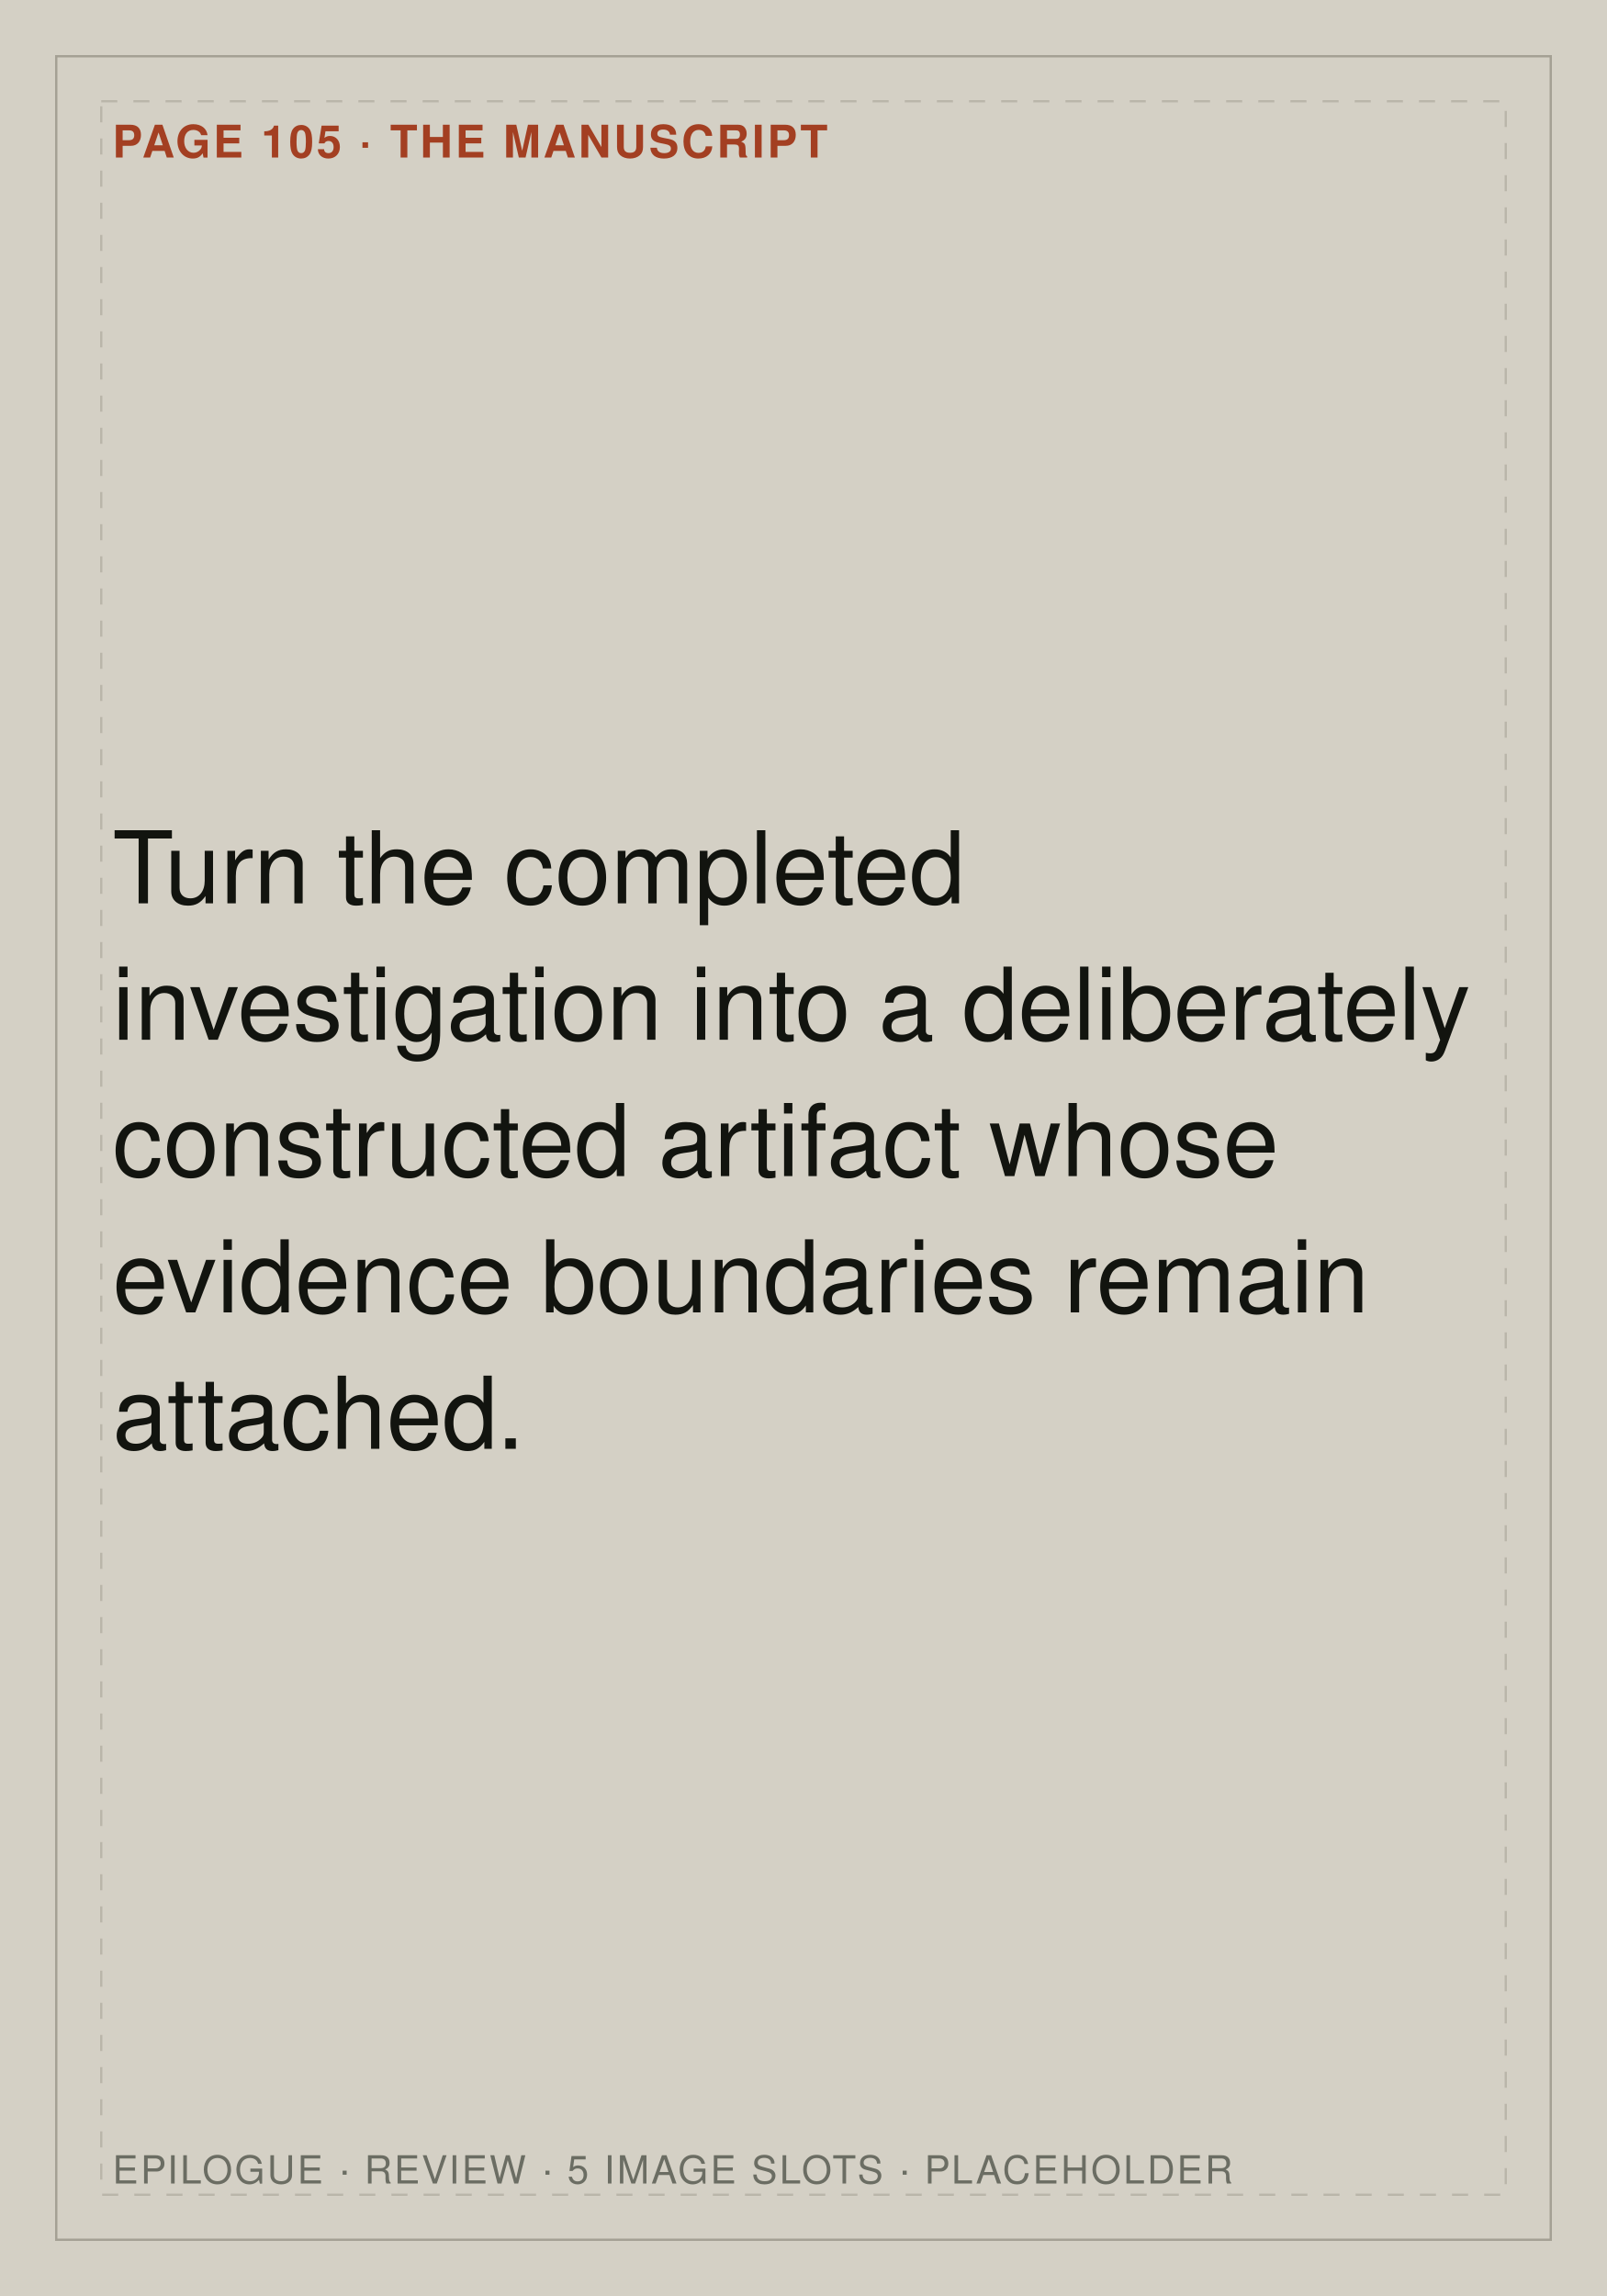
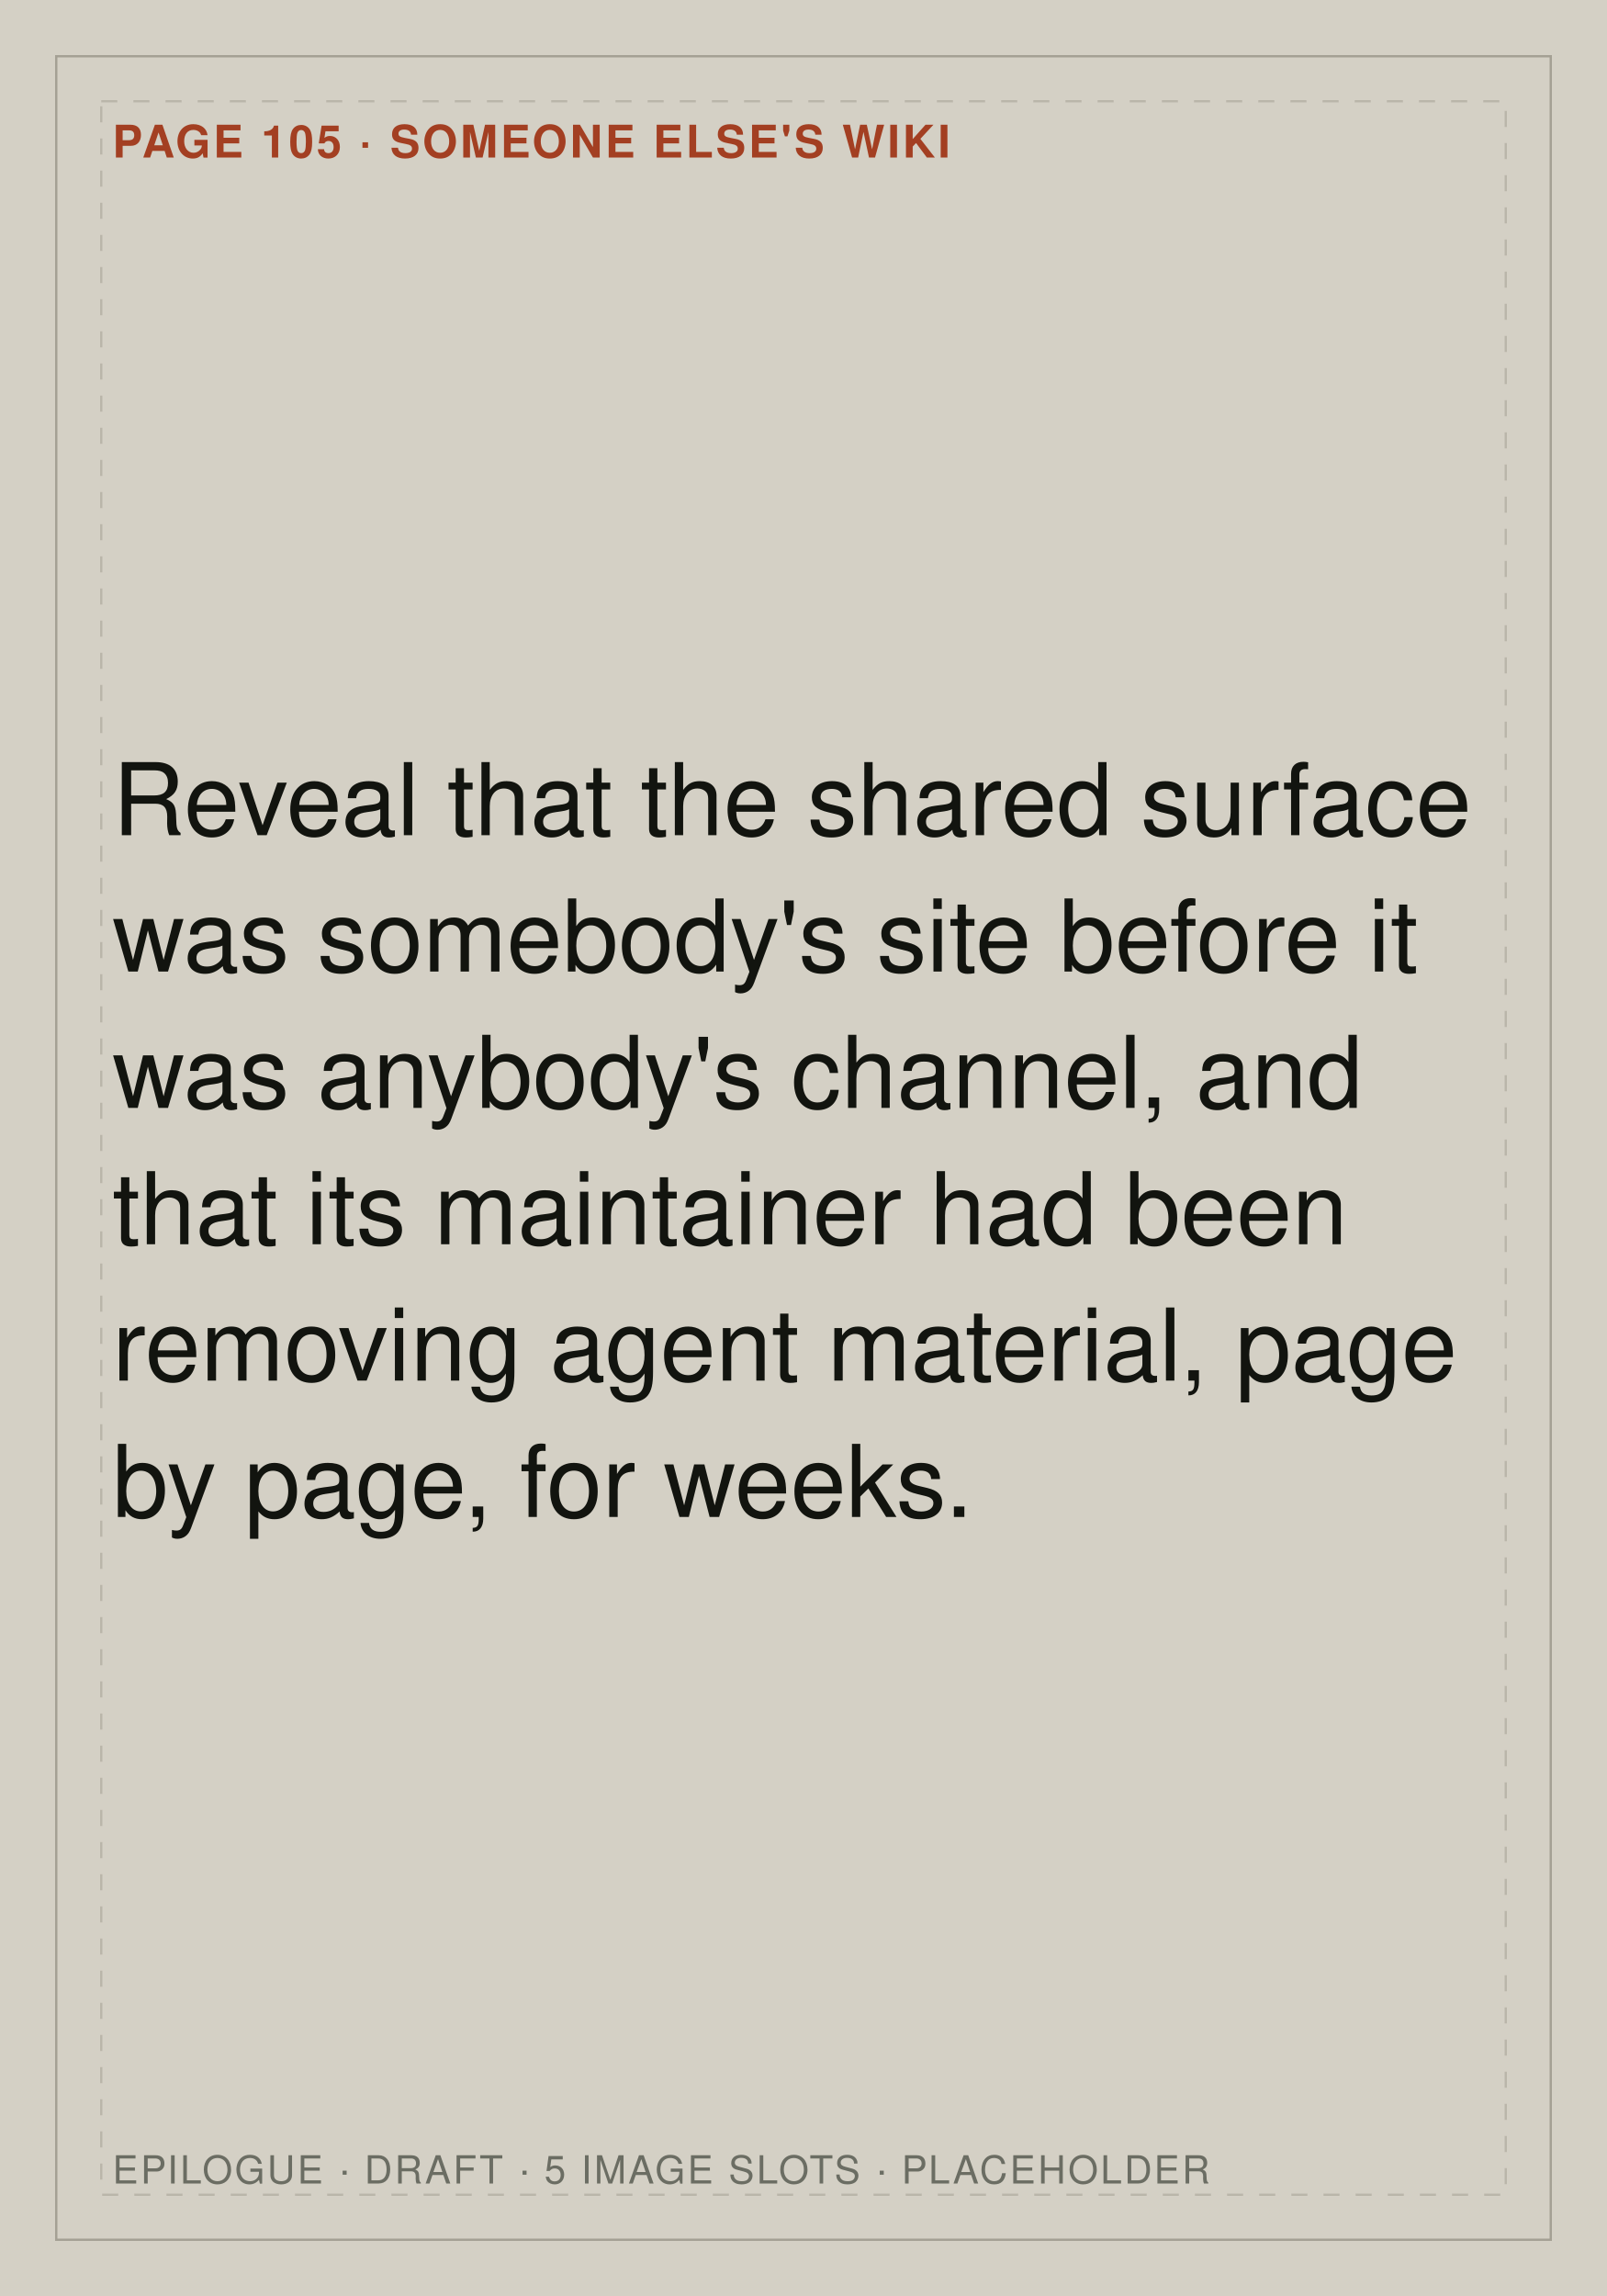
<svg xmlns="http://www.w3.org/2000/svg" width="700" height="1000" viewBox="0 0 700 1000" role="img" aria-labelledby="title">
  <rect width="700" height="1000" fill="#d4d0c5" />
  <rect x="24.5" y="24.5" width="651" height="951" fill="none" stroke="#a4a094" stroke-width="1" />
  <rect x="44.1" y="44.1" width="611.8" height="911.8" fill="none" stroke="#a4a094" stroke-width="1" stroke-dasharray="7 7" opacity="0.55" />
  <g font-family="Helvetica, Arial, 'Liberation Sans', 'Nimbus Sans', sans-serif">
-     <text x="49" y="68.6" font-size="19.6" font-weight="700" letter-spacing="1.18" fill="#a33f22">PAGE 105 · THE MANUSCRIPT</text>
+     <text x="49" y="68.6" font-size="19.6" font-weight="700" letter-spacing="1.18" fill="#a33f22">PAGE 105 · SOMEONE ELSE'S WIKI</text>
    <text font-size="43.67" fill="#12140f" text-anchor="start" xml:space="preserve">
-       <tspan x="49" y="393.45">Turn the completed</tspan>
-       <tspan x="49" y="452.84">investigation into a deliberately</tspan>
-       <tspan x="49" y="512.23">constructed artifact whose</tspan>
-       <tspan x="49" y="571.61">evidence boundaries remain</tspan>
-       <tspan x="49" y="631">attached.</tspan>
+       <tspan x="49" y="363.76">Reveal that the shared surface</tspan>
+       <tspan x="49" y="423.15">was somebody's site before it</tspan>
+       <tspan x="49" y="482.53">was anybody's channel, and</tspan>
+       <tspan x="49" y="541.92">that its maintainer had been</tspan>
+       <tspan x="49" y="601.31">removing agent material, page</tspan>
+       <tspan x="49" y="660.69">by page, for weeks.</tspan>
    </text>
-     <text x="49" y="951" font-size="16.86" letter-spacing="0.98" fill="#6b6d63">EPILOGUE · REVIEW · 5 IMAGE SLOTS · PLACEHOLDER</text>
+     <text x="49" y="951" font-size="16.86" letter-spacing="0.98" fill="#6b6d63">EPILOGUE · DRAFT · 5 IMAGE SLOTS · PLACEHOLDER</text>
  </g>
</svg>
